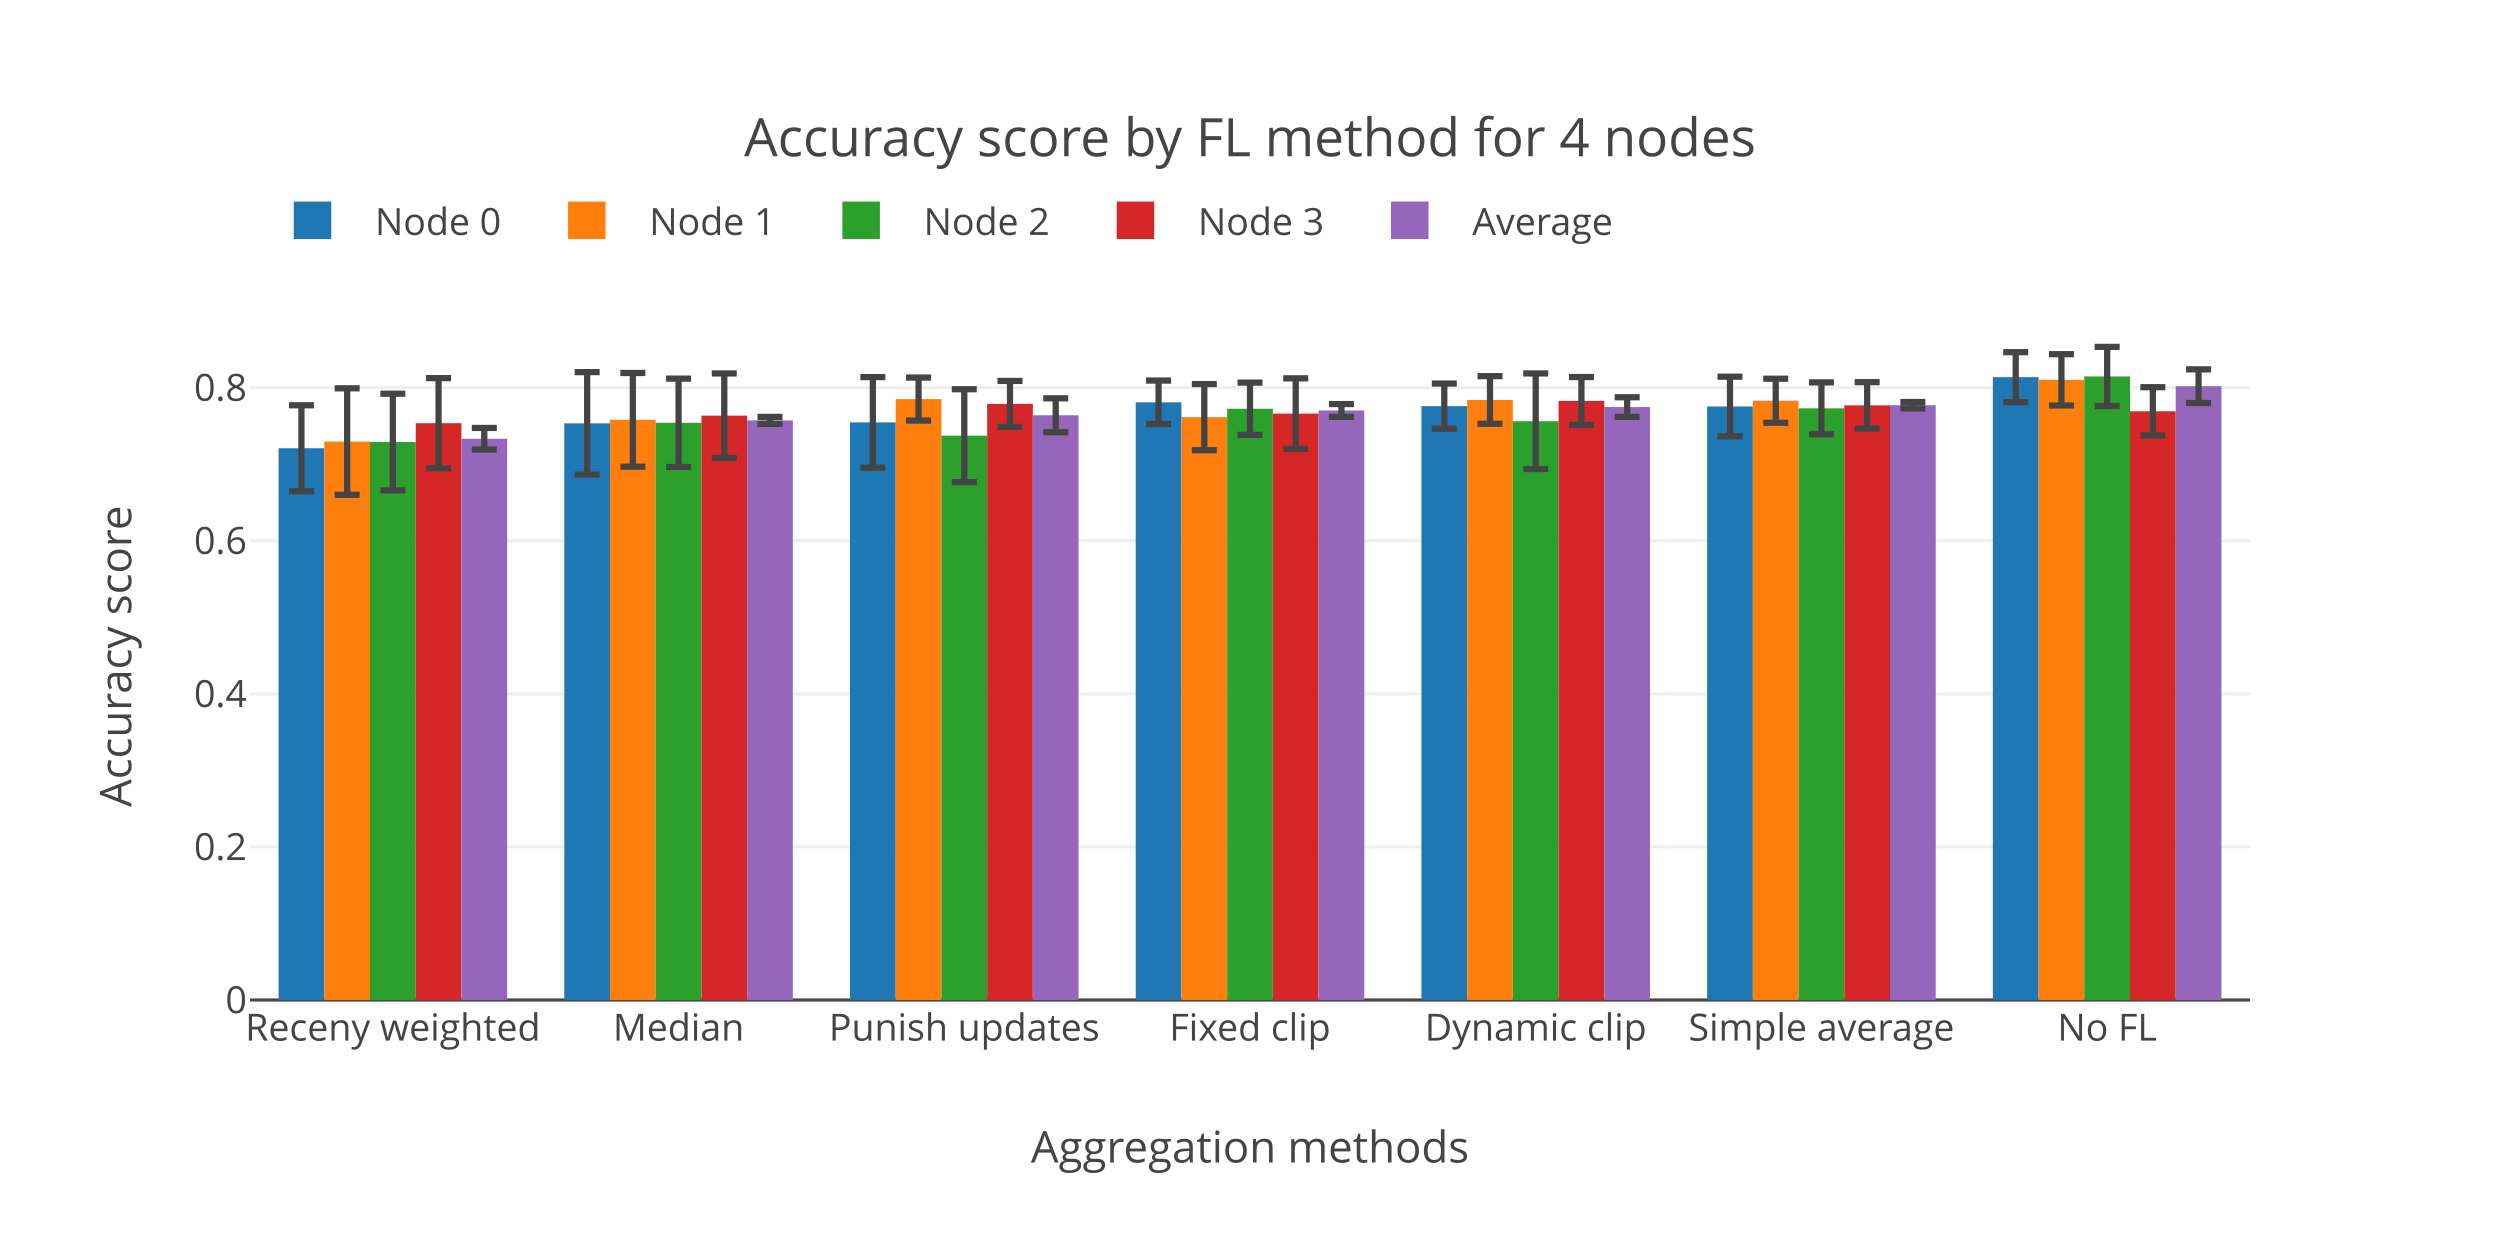
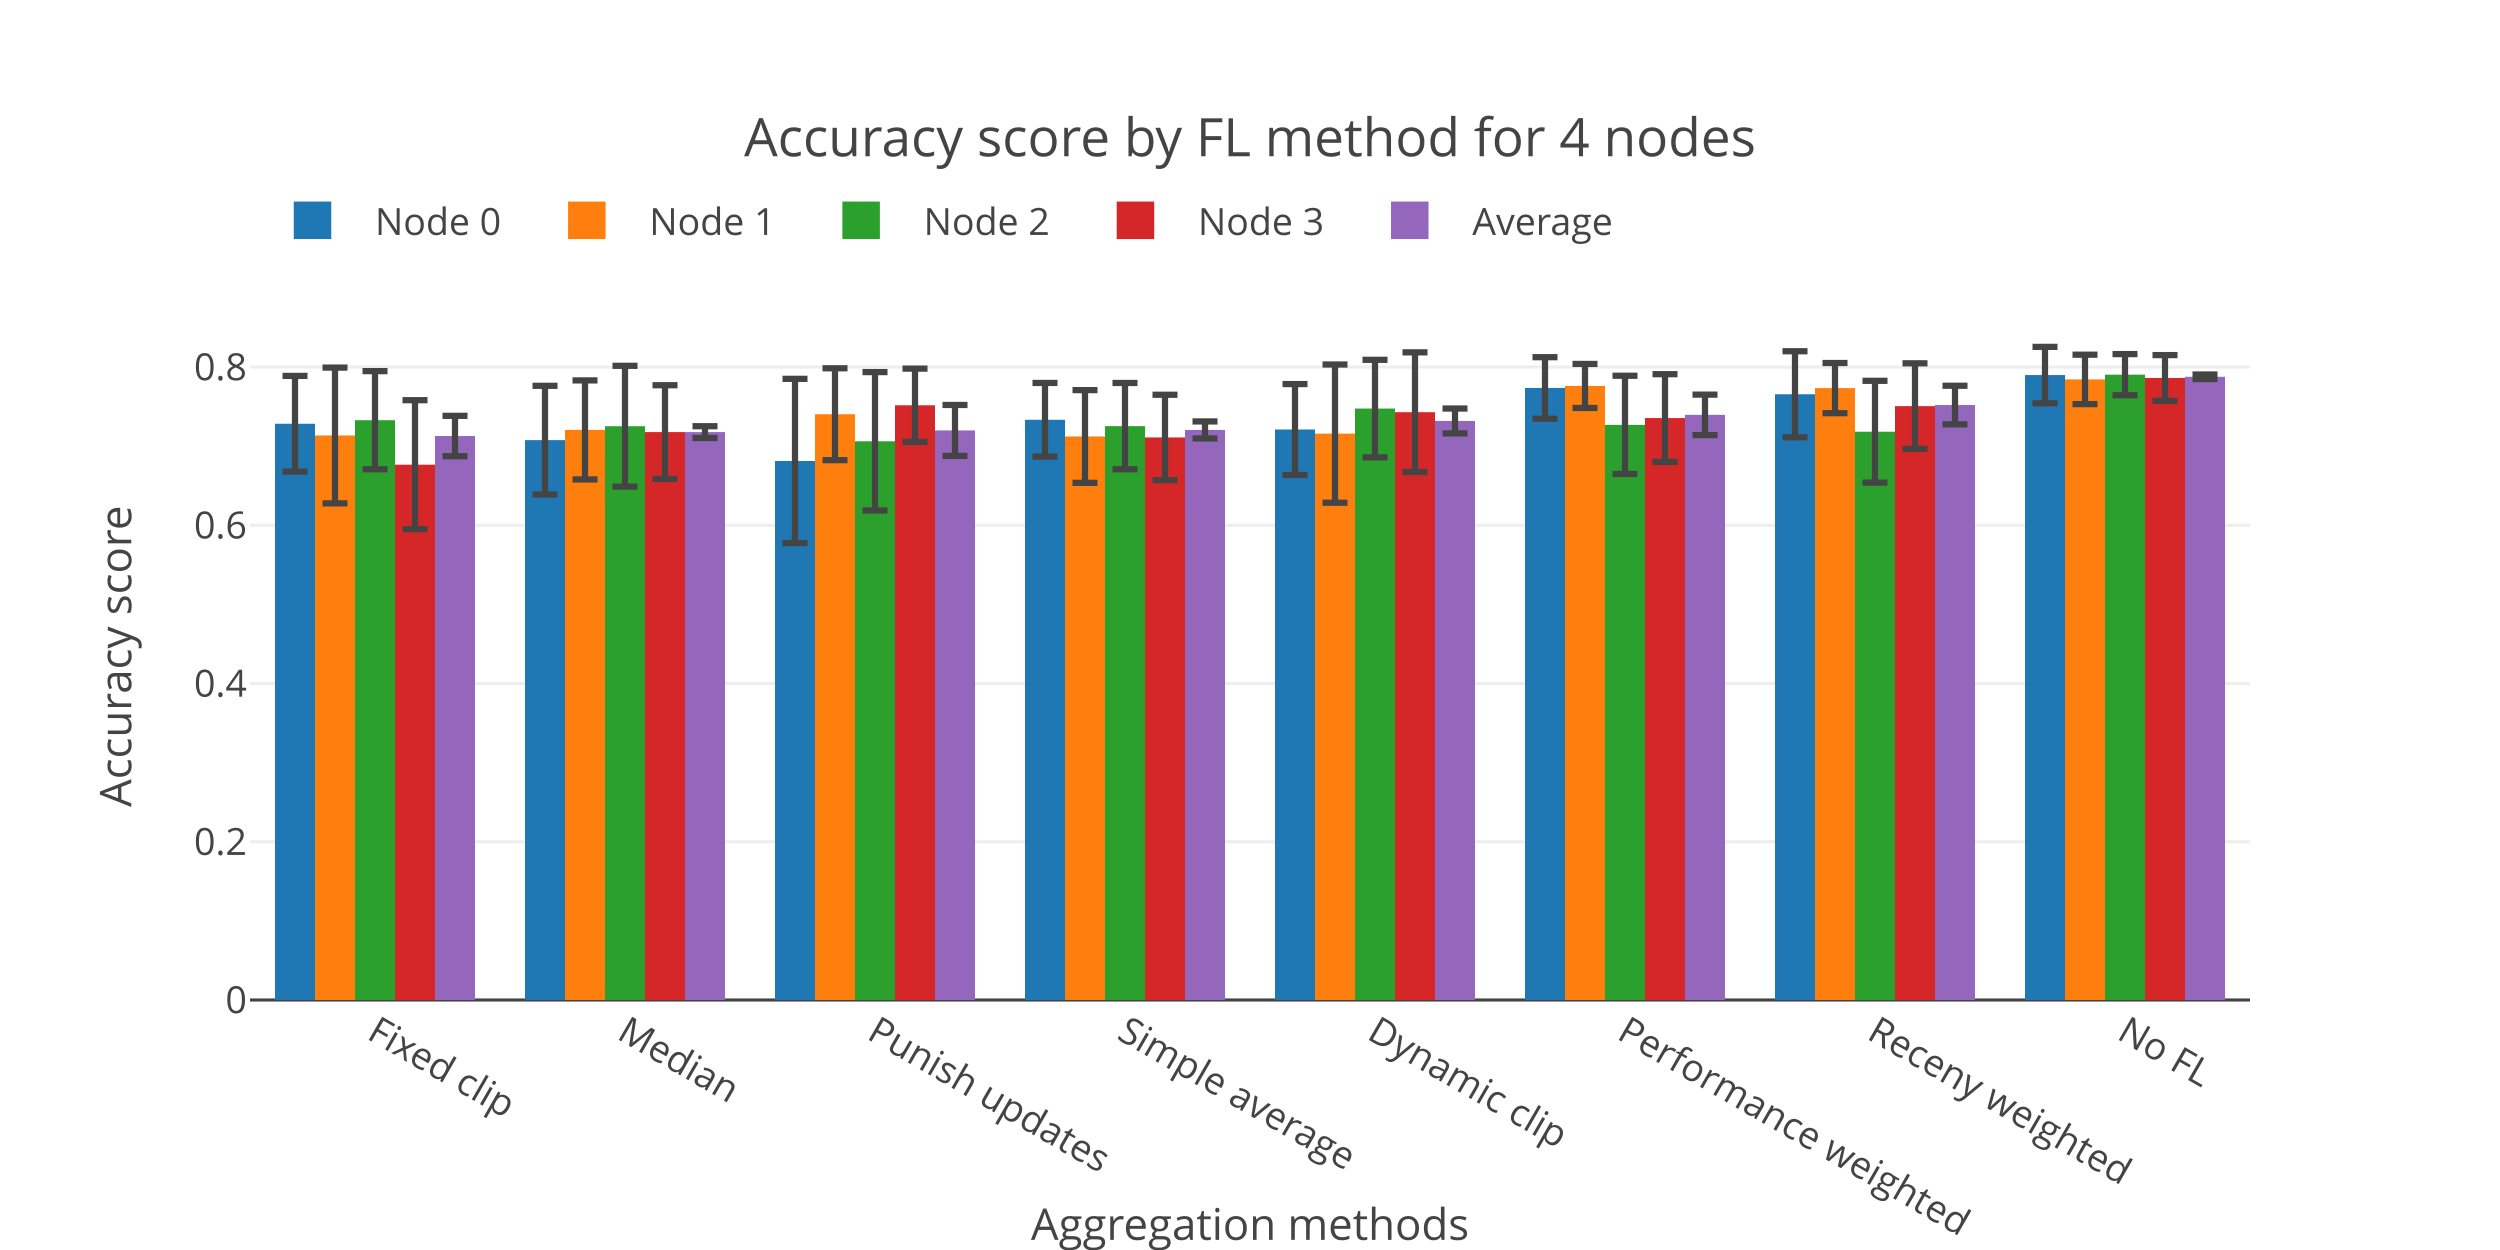
<svg xmlns="http://www.w3.org/2000/svg" class="main-svg" width="800" height="400" style="" viewBox="0 0 800 400">
  <rect x="0" y="0" width="800" height="400" style="fill: rgb(255, 255, 255); fill-opacity: 1;" />
-   <defs id="defs-41134f">
+   <defs id="defs-e27365">
    <g class="clips">
-       <clipPath id="clip41134fxyplot" class="plotclip">
+       <clipPath id="clipe27365xyplot" class="plotclip">
        <rect width="640" height="220" />
      </clipPath>
-       <clipPath class="axesclip" id="clip41134fx">
+       <clipPath class="axesclip" id="clipe27365x">
        <rect x="80" y="0" width="640" height="400" />
      </clipPath>
-       <clipPath class="axesclip" id="clip41134fy">
+       <clipPath class="axesclip" id="clipe27365y">
        <rect x="0" y="100" width="800" height="220" />
      </clipPath>
-       <clipPath class="axesclip" id="clip41134fxy">
+       <clipPath class="axesclip" id="clipe27365xy">
        <rect x="80" y="100" width="640" height="220" />
      </clipPath>
    </g>
    <g class="gradients" />
    <g class="patterns" />
  </defs>
  <g class="bglayer" />
  <g class="layer-below">
    <g class="imagelayer" />
    <g class="shapelayer" />
  </g>
  <g class="cartesianlayer">
    <g class="subplot xy">
      <g class="layer-subplot">
        <g class="shapelayer" />
        <g class="imagelayer" />
      </g>
      <g class="minor-gridlayer">
        <g class="x" />
        <g class="y" />
      </g>
      <g class="gridlayer">
        <g class="x" />
        <g class="y">
-           <path class="ygrid crisp" transform="translate(0,271.01)" d="M80,0h640" style="stroke: rgb(238, 238, 238); stroke-opacity: 1; stroke-width: 1px;" />
-           <path class="ygrid crisp" transform="translate(0,222.03)" d="M80,0h640" style="stroke: rgb(238, 238, 238); stroke-opacity: 1; stroke-width: 1px;" />
-           <path class="ygrid crisp" transform="translate(0,173.04)" d="M80,0h640" style="stroke: rgb(238, 238, 238); stroke-opacity: 1; stroke-width: 1px;" />
-           <path class="ygrid crisp" transform="translate(0,124.05)" d="M80,0h640" style="stroke: rgb(238, 238, 238); stroke-opacity: 1; stroke-width: 1px;" />
+           <path class="ygrid crisp" transform="translate(0,269.37)" d="M80,0h640" style="stroke: rgb(238, 238, 238); stroke-opacity: 1; stroke-width: 1px;" />
+           <path class="ygrid crisp" transform="translate(0,218.73)" d="M80,0h640" style="stroke: rgb(238, 238, 238); stroke-opacity: 1; stroke-width: 1px;" />
+           <path class="ygrid crisp" transform="translate(0,168.1)" d="M80,0h640" style="stroke: rgb(238, 238, 238); stroke-opacity: 1; stroke-width: 1px;" />
+           <path class="ygrid crisp" transform="translate(0,117.46)" d="M80,0h640" style="stroke: rgb(238, 238, 238); stroke-opacity: 1; stroke-width: 1px;" />
        </g>
      </g>
      <g class="zerolinelayer">
        <path class="yzl zl crisp" transform="translate(0,320)" d="M80,0h640" style="stroke: rgb(68, 68, 68); stroke-opacity: 1; stroke-width: 1px;" />
      </g>
      <path class="xlines-below" />
      <path class="ylines-below" />
      <g class="overlines-below" />
      <g class="xaxislayer-below" />
      <g class="yaxislayer-below" />
      <g class="overaxes-below" />
-       <g class="plot" transform="translate(80,100)" clip-path="url(#clip41134fxyplot)">
+       <g class="plot" transform="translate(80,100)" clip-path="url(#clipe27365xyplot)">
        <g class="barlayer mlayer">
          <g class="trace bars" style="opacity: 1;">
            <g class="points">
              <g class="point">
-                 <path d="M9.14,220V43.44H23.77V220Z" style="vector-effect: none; opacity: 1; stroke-width: 0px; fill: rgb(31, 119, 180); fill-opacity: 1;" />
-               </g>
-               <g class="point">
-                 <path d="M100.57,220V35.47H115.2V220Z" style="vector-effect: none; opacity: 1; stroke-width: 0px; fill: rgb(31, 119, 180); fill-opacity: 1;" />
-               </g>
-               <g class="point">
-                 <path d="M192,220V35.17H206.63V220Z" style="vector-effect: none; opacity: 1; stroke-width: 0px; fill: rgb(31, 119, 180); fill-opacity: 1;" />
-               </g>
-               <g class="point">
-                 <path d="M283.43,220V28.75H298.06V220Z" style="vector-effect: none; opacity: 1; stroke-width: 0px; fill: rgb(31, 119, 180); fill-opacity: 1;" />
-               </g>
-               <g class="point">
-                 <path d="M374.86,220V29.97H389.49V220Z" style="vector-effect: none; opacity: 1; stroke-width: 0px; fill: rgb(31, 119, 180); fill-opacity: 1;" />
-               </g>
-               <g class="point">
-                 <path d="M466.29,220V30.07H480.91V220Z" style="vector-effect: none; opacity: 1; stroke-width: 0px; fill: rgb(31, 119, 180); fill-opacity: 1;" />
-               </g>
-               <g class="point">
-                 <path d="M557.71,220V20.69H572.34V220Z" style="vector-effect: none; opacity: 1; stroke-width: 0px; fill: rgb(31, 119, 180); fill-opacity: 1;" />
-               </g>
-             </g>
-             <g class="errorbar">
-               <path class="yerror" d="M12.46,29.69h8m-4,0V57.19m-4,0h8" style="vector-effect: none; stroke-width: 2px; stroke: rgb(68, 68, 68); stroke-opacity: 1;" />
-             </g>
-             <g class="errorbar">
-               <path class="yerror" d="M103.89,19.08h8m-4,0V51.86m-4,0h8" style="vector-effect: none; stroke-width: 2px; stroke: rgb(68, 68, 68); stroke-opacity: 1;" />
-             </g>
-             <g class="errorbar">
-               <path class="yerror" d="M195.31,20.67h8m-4,0V49.66m-4,0h8" style="vector-effect: none; stroke-width: 2px; stroke: rgb(68, 68, 68); stroke-opacity: 1;" />
-             </g>
-             <g class="errorbar">
-               <path class="yerror" d="M286.74,21.78h8m-4,0V35.71m-4,0h8" style="vector-effect: none; stroke-width: 2px; stroke: rgb(68, 68, 68); stroke-opacity: 1;" />
-             </g>
-             <g class="errorbar">
-               <path class="yerror" d="M378.17,22.74h8m-4,0V37.2m-4,0h8" style="vector-effect: none; stroke-width: 2px; stroke: rgb(68, 68, 68); stroke-opacity: 1;" />
-             </g>
-             <g class="errorbar">
-               <path class="yerror" d="M469.6,20.54h8m-4,0V39.61m-4,0h8" style="vector-effect: none; stroke-width: 2px; stroke: rgb(68, 68, 68); stroke-opacity: 1;" />
-             </g>
-             <g class="errorbar">
-               <path class="yerror" d="M561.03,12.7h8m-4,0V28.68m-4,0h8" style="vector-effect: none; stroke-width: 2px; stroke: rgb(68, 68, 68); stroke-opacity: 1;" />
+                 <path d="M8,220V35.6H20.8V220Z" style="vector-effect: none; opacity: 1; stroke-width: 0px; fill: rgb(31, 119, 180); fill-opacity: 1;" />
+               </g>
+               <g class="point">
+                 <path d="M88,220V40.84H100.8V220Z" style="vector-effect: none; opacity: 1; stroke-width: 0px; fill: rgb(31, 119, 180); fill-opacity: 1;" />
+               </g>
+               <g class="point">
+                 <path d="M168,220V47.51H180.8V220Z" style="vector-effect: none; opacity: 1; stroke-width: 0px; fill: rgb(31, 119, 180); fill-opacity: 1;" />
+               </g>
+               <g class="point">
+                 <path d="M248,220V34.33H260.8V220Z" style="vector-effect: none; opacity: 1; stroke-width: 0px; fill: rgb(31, 119, 180); fill-opacity: 1;" />
+               </g>
+               <g class="point">
+                 <path d="M328,220V37.44H340.8V220Z" style="vector-effect: none; opacity: 1; stroke-width: 0px; fill: rgb(31, 119, 180); fill-opacity: 1;" />
+               </g>
+               <g class="point">
+                 <path d="M408,220V24.14H420.8V220Z" style="vector-effect: none; opacity: 1; stroke-width: 0px; fill: rgb(31, 119, 180); fill-opacity: 1;" />
+               </g>
+               <g class="point">
+                 <path d="M488,220V26.16H500.8V220Z" style="vector-effect: none; opacity: 1; stroke-width: 0px; fill: rgb(31, 119, 180); fill-opacity: 1;" />
+               </g>
+               <g class="point">
+                 <path d="M568,220V20.02H580.8V220Z" style="vector-effect: none; opacity: 1; stroke-width: 0px; fill: rgb(31, 119, 180); fill-opacity: 1;" />
+               </g>
+             </g>
+             <g class="errorbar">
+               <path class="yerror" d="M10.4,20.29h8m-4,0V50.91m-4,0h8" style="vector-effect: none; stroke-width: 2px; stroke: rgb(68, 68, 68); stroke-opacity: 1;" />
+             </g>
+             <g class="errorbar">
+               <path class="yerror" d="M90.4,23.46h8m-4,0V58.23m-4,0h8" style="vector-effect: none; stroke-width: 2px; stroke: rgb(68, 68, 68); stroke-opacity: 1;" />
+             </g>
+             <g class="errorbar">
+               <path class="yerror" d="M170.4,21.23h8m-4,0V73.79m-4,0h8" style="vector-effect: none; stroke-width: 2px; stroke: rgb(68, 68, 68); stroke-opacity: 1;" />
+             </g>
+             <g class="errorbar">
+               <path class="yerror" d="M250.4,22.54h8m-4,0V46.11m-4,0h8" style="vector-effect: none; stroke-width: 2px; stroke: rgb(68, 68, 68); stroke-opacity: 1;" />
+             </g>
+             <g class="errorbar">
+               <path class="yerror" d="M330.4,22.9h8m-4,0V51.98m-4,0h8" style="vector-effect: none; stroke-width: 2px; stroke: rgb(68, 68, 68); stroke-opacity: 1;" />
+             </g>
+             <g class="errorbar">
+               <path class="yerror" d="M410.4,14.3h8m-4,0V33.99m-4,0h8" style="vector-effect: none; stroke-width: 2px; stroke: rgb(68, 68, 68); stroke-opacity: 1;" />
+             </g>
+             <g class="errorbar">
+               <path class="yerror" d="M490.4,12.4h8m-4,0V39.92m-4,0h8" style="vector-effect: none; stroke-width: 2px; stroke: rgb(68, 68, 68); stroke-opacity: 1;" />
+             </g>
+             <g class="errorbar">
+               <path class="yerror" d="M570.4,11h8m-4,0V29.05m-4,0h8" style="vector-effect: none; stroke-width: 2px; stroke: rgb(68, 68, 68); stroke-opacity: 1;" />
            </g>
          </g>
          <g class="trace bars" style="opacity: 1;">
            <g class="points">
              <g class="point">
-                 <path d="M23.77,220V41.29H38.4V220Z" style="vector-effect: none; opacity: 1; stroke-width: 0px; fill: rgb(255, 127, 14); fill-opacity: 1;" />
-               </g>
-               <g class="point">
-                 <path d="M115.2,220V34.34H129.83V220Z" style="vector-effect: none; opacity: 1; stroke-width: 0px; fill: rgb(255, 127, 14); fill-opacity: 1;" />
-               </g>
-               <g class="point">
-                 <path d="M206.63,220V27.7H221.26V220Z" style="vector-effect: none; opacity: 1; stroke-width: 0px; fill: rgb(255, 127, 14); fill-opacity: 1;" />
-               </g>
-               <g class="point">
-                 <path d="M298.06,220V33.48H312.69V220Z" style="vector-effect: none; opacity: 1; stroke-width: 0px; fill: rgb(255, 127, 14); fill-opacity: 1;" />
-               </g>
-               <g class="point">
-                 <path d="M389.49,220V27.99H404.11V220Z" style="vector-effect: none; opacity: 1; stroke-width: 0px; fill: rgb(255, 127, 14); fill-opacity: 1;" />
-               </g>
-               <g class="point">
-                 <path d="M480.91,220V28.24H495.54V220Z" style="vector-effect: none; opacity: 1; stroke-width: 0px; fill: rgb(255, 127, 14); fill-opacity: 1;" />
-               </g>
-               <g class="point">
-                 <path d="M572.34,220V21.55H586.97V220Z" style="vector-effect: none; opacity: 1; stroke-width: 0px; fill: rgb(255, 127, 14); fill-opacity: 1;" />
-               </g>
-             </g>
-             <g class="errorbar">
-               <path class="yerror" d="M27.09,24.26h8m-4,0V58.33m-4,0h8" style="vector-effect: none; stroke-width: 2px; stroke: rgb(68, 68, 68); stroke-opacity: 1;" />
-             </g>
-             <g class="errorbar">
-               <path class="yerror" d="M118.51,19.35h8m-4,0V49.34m-4,0h8" style="vector-effect: none; stroke-width: 2px; stroke: rgb(68, 68, 68); stroke-opacity: 1;" />
-             </g>
-             <g class="errorbar">
-               <path class="yerror" d="M209.94,20.82h8m-4,0V34.58m-4,0h8" style="vector-effect: none; stroke-width: 2px; stroke: rgb(68, 68, 68); stroke-opacity: 1;" />
-             </g>
-             <g class="errorbar">
-               <path class="yerror" d="M301.37,22.9h8m-4,0V44.06m-4,0h8" style="vector-effect: none; stroke-width: 2px; stroke: rgb(68, 68, 68); stroke-opacity: 1;" />
-             </g>
-             <g class="errorbar">
-               <path class="yerror" d="M392.8,20.37h8m-4,0V35.6m-4,0h8" style="vector-effect: none; stroke-width: 2px; stroke: rgb(68, 68, 68); stroke-opacity: 1;" />
-             </g>
-             <g class="errorbar">
-               <path class="yerror" d="M484.23,21.19h8m-4,0V35.28m-4,0h8" style="vector-effect: none; stroke-width: 2px; stroke: rgb(68, 68, 68); stroke-opacity: 1;" />
-             </g>
-             <g class="errorbar">
-               <path class="yerror" d="M575.66,13.34h8m-4,0V29.76m-4,0h8" style="vector-effect: none; stroke-width: 2px; stroke: rgb(68, 68, 68); stroke-opacity: 1;" />
+                 <path d="M20.8,220V39.35H33.6V220Z" style="vector-effect: none; opacity: 1; stroke-width: 0px; fill: rgb(255, 127, 14); fill-opacity: 1;" />
+               </g>
+               <g class="point">
+                 <path d="M100.8,220V37.58H113.6V220Z" style="vector-effect: none; opacity: 1; stroke-width: 0px; fill: rgb(255, 127, 14); fill-opacity: 1;" />
+               </g>
+               <g class="point">
+                 <path d="M180.8,220V32.55H193.6V220Z" style="vector-effect: none; opacity: 1; stroke-width: 0px; fill: rgb(255, 127, 14); fill-opacity: 1;" />
+               </g>
+               <g class="point">
+                 <path d="M260.8,220V39.67H273.6V220Z" style="vector-effect: none; opacity: 1; stroke-width: 0px; fill: rgb(255, 127, 14); fill-opacity: 1;" />
+               </g>
+               <g class="point">
+                 <path d="M340.8,220V38.76H353.6V220Z" style="vector-effect: none; opacity: 1; stroke-width: 0px; fill: rgb(255, 127, 14); fill-opacity: 1;" />
+               </g>
+               <g class="point">
+                 <path d="M420.8,220V23.5H433.6V220Z" style="vector-effect: none; opacity: 1; stroke-width: 0px; fill: rgb(255, 127, 14); fill-opacity: 1;" />
+               </g>
+               <g class="point">
+                 <path d="M500.8,220V24.19H513.6V220Z" style="vector-effect: none; opacity: 1; stroke-width: 0px; fill: rgb(255, 127, 14); fill-opacity: 1;" />
+               </g>
+               <g class="point">
+                 <path d="M580.8,220V21.41H593.6V220Z" style="vector-effect: none; opacity: 1; stroke-width: 0px; fill: rgb(255, 127, 14); fill-opacity: 1;" />
+               </g>
+             </g>
+             <g class="errorbar">
+               <path class="yerror" d="M23.2,17.63h8m-4,0V61.08m-4,0h8" style="vector-effect: none; stroke-width: 2px; stroke: rgb(68, 68, 68); stroke-opacity: 1;" />
+             </g>
+             <g class="errorbar">
+               <path class="yerror" d="M103.2,21.73h8m-4,0V53.42m-4,0h8" style="vector-effect: none; stroke-width: 2px; stroke: rgb(68, 68, 68); stroke-opacity: 1;" />
+             </g>
+             <g class="errorbar">
+               <path class="yerror" d="M183.2,17.85h8m-4,0V47.25m-4,0h8" style="vector-effect: none; stroke-width: 2px; stroke: rgb(68, 68, 68); stroke-opacity: 1;" />
+             </g>
+             <g class="errorbar">
+               <path class="yerror" d="M263.2,24.84h8m-4,0V54.51m-4,0h8" style="vector-effect: none; stroke-width: 2px; stroke: rgb(68, 68, 68); stroke-opacity: 1;" />
+             </g>
+             <g class="errorbar">
+               <path class="yerror" d="M343.2,16.64h8m-4,0V60.88m-4,0h8" style="vector-effect: none; stroke-width: 2px; stroke: rgb(68, 68, 68); stroke-opacity: 1;" />
+             </g>
+             <g class="errorbar">
+               <path class="yerror" d="M423.2,16.46h8m-4,0V30.55m-4,0h8" style="vector-effect: none; stroke-width: 2px; stroke: rgb(68, 68, 68); stroke-opacity: 1;" />
+             </g>
+             <g class="errorbar">
+               <path class="yerror" d="M503.2,16.16h8m-4,0V32.22m-4,0h8" style="vector-effect: none; stroke-width: 2px; stroke: rgb(68, 68, 68); stroke-opacity: 1;" />
+             </g>
+             <g class="errorbar">
+               <path class="yerror" d="M583.2,13.5h8m-4,0V29.32m-4,0h8" style="vector-effect: none; stroke-width: 2px; stroke: rgb(68, 68, 68); stroke-opacity: 1;" />
            </g>
          </g>
          <g class="trace bars" style="opacity: 1;">
            <g class="points">
              <g class="point">
-                 <path d="M38.4,220V41.45H53.03V220Z" style="vector-effect: none; opacity: 1; stroke-width: 0px; fill: rgb(44, 160, 44); fill-opacity: 1;" />
-               </g>
-               <g class="point">
-                 <path d="M129.83,220V35.29H144.46V220Z" style="vector-effect: none; opacity: 1; stroke-width: 0px; fill: rgb(44, 160, 44); fill-opacity: 1;" />
-               </g>
-               <g class="point">
-                 <path d="M221.26,220V39.41H235.89V220Z" style="vector-effect: none; opacity: 1; stroke-width: 0px; fill: rgb(44, 160, 44); fill-opacity: 1;" />
-               </g>
-               <g class="point">
-                 <path d="M312.69,220V30.8H327.31V220Z" style="vector-effect: none; opacity: 1; stroke-width: 0px; fill: rgb(44, 160, 44); fill-opacity: 1;" />
-               </g>
-               <g class="point">
-                 <path d="M404.11,220V34.8H418.74V220Z" style="vector-effect: none; opacity: 1; stroke-width: 0px; fill: rgb(44, 160, 44); fill-opacity: 1;" />
-               </g>
-               <g class="point">
-                 <path d="M495.54,220V30.67H510.17V220Z" style="vector-effect: none; opacity: 1; stroke-width: 0px; fill: rgb(44, 160, 44); fill-opacity: 1;" />
-               </g>
-               <g class="point">
-                 <path d="M586.97,220V20.46H601.6V220Z" style="vector-effect: none; opacity: 1; stroke-width: 0px; fill: rgb(44, 160, 44); fill-opacity: 1;" />
-               </g>
-             </g>
-             <g class="errorbar">
-               <path class="yerror" d="M41.71,25.99h8m-4,0V56.91m-4,0h8" style="vector-effect: none; stroke-width: 2px; stroke: rgb(68, 68, 68); stroke-opacity: 1;" />
-             </g>
-             <g class="errorbar">
-               <path class="yerror" d="M133.14,21.16h8m-4,0V49.43m-4,0h8" style="vector-effect: none; stroke-width: 2px; stroke: rgb(68, 68, 68); stroke-opacity: 1;" />
-             </g>
-             <g class="errorbar">
-               <path class="yerror" d="M224.57,24.55h8m-4,0V54.27m-4,0h8" style="vector-effect: none; stroke-width: 2px; stroke: rgb(68, 68, 68); stroke-opacity: 1;" />
-             </g>
-             <g class="errorbar">
-               <path class="yerror" d="M316,22.43h8m-4,0V39.17m-4,0h8" style="vector-effect: none; stroke-width: 2px; stroke: rgb(68, 68, 68); stroke-opacity: 1;" />
-             </g>
-             <g class="errorbar">
-               <path class="yerror" d="M407.43,19.5h8m-4,0V50.09m-4,0h8" style="vector-effect: none; stroke-width: 2px; stroke: rgb(68, 68, 68); stroke-opacity: 1;" />
-             </g>
-             <g class="errorbar">
-               <path class="yerror" d="M498.86,22.37h8m-4,0V38.97m-4,0h8" style="vector-effect: none; stroke-width: 2px; stroke: rgb(68, 68, 68); stroke-opacity: 1;" />
-             </g>
-             <g class="errorbar">
-               <path class="yerror" d="M590.29,11h8m-4,0V29.92m-4,0h8" style="vector-effect: none; stroke-width: 2px; stroke: rgb(68, 68, 68); stroke-opacity: 1;" />
+                 <path d="M33.6,220V34.46H46.4V220Z" style="vector-effect: none; opacity: 1; stroke-width: 0px; fill: rgb(44, 160, 44); fill-opacity: 1;" />
+               </g>
+               <g class="point">
+                 <path d="M113.6,220V36.39H126.4V220Z" style="vector-effect: none; opacity: 1; stroke-width: 0px; fill: rgb(44, 160, 44); fill-opacity: 1;" />
+               </g>
+               <g class="point">
+                 <path d="M193.6,220V41.21H206.4V220Z" style="vector-effect: none; opacity: 1; stroke-width: 0px; fill: rgb(44, 160, 44); fill-opacity: 1;" />
+               </g>
+               <g class="point">
+                 <path d="M273.6,220V36.36H286.4V220Z" style="vector-effect: none; opacity: 1; stroke-width: 0px; fill: rgb(44, 160, 44); fill-opacity: 1;" />
+               </g>
+               <g class="point">
+                 <path d="M353.6,220V30.74H366.4V220Z" style="vector-effect: none; opacity: 1; stroke-width: 0px; fill: rgb(44, 160, 44); fill-opacity: 1;" />
+               </g>
+               <g class="point">
+                 <path d="M433.6,220V35.96H446.4V220Z" style="vector-effect: none; opacity: 1; stroke-width: 0px; fill: rgb(44, 160, 44); fill-opacity: 1;" />
+               </g>
+               <g class="point">
+                 <path d="M513.6,220V38.15H526.4V220Z" style="vector-effect: none; opacity: 1; stroke-width: 0px; fill: rgb(44, 160, 44); fill-opacity: 1;" />
+               </g>
+               <g class="point">
+                 <path d="M593.6,220V19.89H606.4V220Z" style="vector-effect: none; opacity: 1; stroke-width: 0px; fill: rgb(44, 160, 44); fill-opacity: 1;" />
+               </g>
+             </g>
+             <g class="errorbar">
+               <path class="yerror" d="M36,18.76h8m-4,0V50.16m-4,0h8" style="vector-effect: none; stroke-width: 2px; stroke: rgb(68, 68, 68); stroke-opacity: 1;" />
+             </g>
+             <g class="errorbar">
+               <path class="yerror" d="M116,17.06h8m-4,0V55.72m-4,0h8" style="vector-effect: none; stroke-width: 2px; stroke: rgb(68, 68, 68); stroke-opacity: 1;" />
+             </g>
+             <g class="errorbar">
+               <path class="yerror" d="M196,19.07h8m-4,0V63.36m-4,0h8" style="vector-effect: none; stroke-width: 2px; stroke: rgb(68, 68, 68); stroke-opacity: 1;" />
+             </g>
+             <g class="errorbar">
+               <path class="yerror" d="M276,22.55h8m-4,0V50.17m-4,0h8" style="vector-effect: none; stroke-width: 2px; stroke: rgb(68, 68, 68); stroke-opacity: 1;" />
+             </g>
+             <g class="errorbar">
+               <path class="yerror" d="M356,15.14h8m-4,0V46.35m-4,0h8" style="vector-effect: none; stroke-width: 2px; stroke: rgb(68, 68, 68); stroke-opacity: 1;" />
+             </g>
+             <g class="errorbar">
+               <path class="yerror" d="M436,20.24h8m-4,0V51.67m-4,0h8" style="vector-effect: none; stroke-width: 2px; stroke: rgb(68, 68, 68); stroke-opacity: 1;" />
+             </g>
+             <g class="errorbar">
+               <path class="yerror" d="M516,21.86h8m-4,0V54.44m-4,0h8" style="vector-effect: none; stroke-width: 2px; stroke: rgb(68, 68, 68); stroke-opacity: 1;" />
+             </g>
+             <g class="errorbar">
+               <path class="yerror" d="M596,13.31h8m-4,0V26.48m-4,0h8" style="vector-effect: none; stroke-width: 2px; stroke: rgb(68, 68, 68); stroke-opacity: 1;" />
            </g>
          </g>
          <g class="trace bars" style="opacity: 1;">
            <g class="points">
              <g class="point">
-                 <path d="M53.03,220V35.42H67.66V220Z" style="vector-effect: none; opacity: 1; stroke-width: 0px; fill: rgb(214, 39, 40); fill-opacity: 1;" />
-               </g>
-               <g class="point">
-                 <path d="M144.46,220V33.01H159.09V220Z" style="vector-effect: none; opacity: 1; stroke-width: 0px; fill: rgb(214, 39, 40); fill-opacity: 1;" />
-               </g>
-               <g class="point">
-                 <path d="M235.89,220V29.26H250.51V220Z" style="vector-effect: none; opacity: 1; stroke-width: 0px; fill: rgb(214, 39, 40); fill-opacity: 1;" />
-               </g>
-               <g class="point">
-                 <path d="M327.31,220V32.35H341.94V220Z" style="vector-effect: none; opacity: 1; stroke-width: 0px; fill: rgb(214, 39, 40); fill-opacity: 1;" />
-               </g>
-               <g class="point">
-                 <path d="M418.74,220V28.3H433.37V220Z" style="vector-effect: none; opacity: 1; stroke-width: 0px; fill: rgb(214, 39, 40); fill-opacity: 1;" />
-               </g>
-               <g class="point">
-                 <path d="M510.17,220V29.72H524.8V220Z" style="vector-effect: none; opacity: 1; stroke-width: 0px; fill: rgb(214, 39, 40); fill-opacity: 1;" />
-               </g>
-               <g class="point">
-                 <path d="M601.6,220V31.61H616.23V220Z" style="vector-effect: none; opacity: 1; stroke-width: 0px; fill: rgb(214, 39, 40); fill-opacity: 1;" />
-               </g>
-             </g>
-             <g class="errorbar">
-               <path class="yerror" d="M56.34,21h8m-4,0V49.83m-4,0h8" style="vector-effect: none; stroke-width: 2px; stroke: rgb(68, 68, 68); stroke-opacity: 1;" />
-             </g>
-             <g class="errorbar">
-               <path class="yerror" d="M147.77,19.5h8m-4,0V46.53m-4,0h8" style="vector-effect: none; stroke-width: 2px; stroke: rgb(68, 68, 68); stroke-opacity: 1;" />
-             </g>
-             <g class="errorbar">
-               <path class="yerror" d="M239.2,21.9h8m-4,0V36.61m-4,0h8" style="vector-effect: none; stroke-width: 2px; stroke: rgb(68, 68, 68); stroke-opacity: 1;" />
-             </g>
-             <g class="errorbar">
-               <path class="yerror" d="M330.63,21.07h8m-4,0V43.64m-4,0h8" style="vector-effect: none; stroke-width: 2px; stroke: rgb(68, 68, 68); stroke-opacity: 1;" />
-             </g>
-             <g class="errorbar">
-               <path class="yerror" d="M422.06,20.65h8m-4,0V35.95m-4,0h8" style="vector-effect: none; stroke-width: 2px; stroke: rgb(68, 68, 68); stroke-opacity: 1;" />
-             </g>
-             <g class="errorbar">
-               <path class="yerror" d="M513.49,22.29h8m-4,0V37.14m-4,0h8" style="vector-effect: none; stroke-width: 2px; stroke: rgb(68, 68, 68); stroke-opacity: 1;" />
-             </g>
-             <g class="errorbar">
-               <path class="yerror" d="M604.91,23.9h8m-4,0V39.33m-4,0h8" style="vector-effect: none; stroke-width: 2px; stroke: rgb(68, 68, 68); stroke-opacity: 1;" />
+                 <path d="M46.4,220V48.7H59.2V220Z" style="vector-effect: none; opacity: 1; stroke-width: 0px; fill: rgb(214, 39, 40); fill-opacity: 1;" />
+               </g>
+               <g class="point">
+                 <path d="M126.4,220V38.27H139.2V220Z" style="vector-effect: none; opacity: 1; stroke-width: 0px; fill: rgb(214, 39, 40); fill-opacity: 1;" />
+               </g>
+               <g class="point">
+                 <path d="M206.4,220V29.69H219.2V220Z" style="vector-effect: none; opacity: 1; stroke-width: 0px; fill: rgb(214, 39, 40); fill-opacity: 1;" />
+               </g>
+               <g class="point">
+                 <path d="M286.4,220V39.98H299.2V220Z" style="vector-effect: none; opacity: 1; stroke-width: 0px; fill: rgb(214, 39, 40); fill-opacity: 1;" />
+               </g>
+               <g class="point">
+                 <path d="M366.4,220V31.9H379.2V220Z" style="vector-effect: none; opacity: 1; stroke-width: 0px; fill: rgb(214, 39, 40); fill-opacity: 1;" />
+               </g>
+               <g class="point">
+                 <path d="M446.4,220V33.78H459.2V220Z" style="vector-effect: none; opacity: 1; stroke-width: 0px; fill: rgb(214, 39, 40); fill-opacity: 1;" />
+               </g>
+               <g class="point">
+                 <path d="M526.4,220V29.96H539.2V220Z" style="vector-effect: none; opacity: 1; stroke-width: 0px; fill: rgb(214, 39, 40); fill-opacity: 1;" />
+               </g>
+               <g class="point">
+                 <path d="M606.4,220V20.95H619.2V220Z" style="vector-effect: none; opacity: 1; stroke-width: 0px; fill: rgb(214, 39, 40); fill-opacity: 1;" />
+               </g>
+             </g>
+             <g class="errorbar">
+               <path class="yerror" d="M48.8,28.06h8m-4,0V69.33m-4,0h8" style="vector-effect: none; stroke-width: 2px; stroke: rgb(68, 68, 68); stroke-opacity: 1;" />
+             </g>
+             <g class="errorbar">
+               <path class="yerror" d="M128.8,23.27h8m-4,0V53.27m-4,0h8" style="vector-effect: none; stroke-width: 2px; stroke: rgb(68, 68, 68); stroke-opacity: 1;" />
+             </g>
+             <g class="errorbar">
+               <path class="yerror" d="M208.8,17.96h8m-4,0V41.41m-4,0h8" style="vector-effect: none; stroke-width: 2px; stroke: rgb(68, 68, 68); stroke-opacity: 1;" />
+             </g>
+             <g class="errorbar">
+               <path class="yerror" d="M288.8,26.32h8m-4,0V53.64m-4,0h8" style="vector-effect: none; stroke-width: 2px; stroke: rgb(68, 68, 68); stroke-opacity: 1;" />
+             </g>
+             <g class="errorbar">
+               <path class="yerror" d="M368.8,12.75h8m-4,0V51.05m-4,0h8" style="vector-effect: none; stroke-width: 2px; stroke: rgb(68, 68, 68); stroke-opacity: 1;" />
+             </g>
+             <g class="errorbar">
+               <path class="yerror" d="M448.8,19.74h8m-4,0V47.82m-4,0h8" style="vector-effect: none; stroke-width: 2px; stroke: rgb(68, 68, 68); stroke-opacity: 1;" />
+             </g>
+             <g class="errorbar">
+               <path class="yerror" d="M528.8,16.26h8m-4,0V43.65m-4,0h8" style="vector-effect: none; stroke-width: 2px; stroke: rgb(68, 68, 68); stroke-opacity: 1;" />
+             </g>
+             <g class="errorbar">
+               <path class="yerror" d="M608.8,13.63h8m-4,0V28.27m-4,0h8" style="vector-effect: none; stroke-width: 2px; stroke: rgb(68, 68, 68); stroke-opacity: 1;" />
            </g>
          </g>
          <g class="trace bars" style="opacity: 1;">
            <g class="points">
              <g class="point">
-                 <path d="M67.66,220V40.4H82.29V220Z" style="vector-effect: none; opacity: 1; stroke-width: 0px; fill: rgb(148, 103, 189); fill-opacity: 1;" />
-               </g>
-               <g class="point">
-                 <path d="M159.09,220V34.53H173.71V220Z" style="vector-effect: none; opacity: 1; stroke-width: 0px; fill: rgb(148, 103, 189); fill-opacity: 1;" />
-               </g>
-               <g class="point">
-                 <path d="M250.51,220V32.88H265.14V220Z" style="vector-effect: none; opacity: 1; stroke-width: 0px; fill: rgb(148, 103, 189); fill-opacity: 1;" />
-               </g>
-               <g class="point">
-                 <path d="M341.94,220V31.35H356.57V220Z" style="vector-effect: none; opacity: 1; stroke-width: 0px; fill: rgb(148, 103, 189); fill-opacity: 1;" />
-               </g>
-               <g class="point">
-                 <path d="M433.37,220V30.26H448V220Z" style="vector-effect: none; opacity: 1; stroke-width: 0px; fill: rgb(148, 103, 189); fill-opacity: 1;" />
-               </g>
-               <g class="point">
-                 <path d="M524.8,220V29.67H539.43V220Z" style="vector-effect: none; opacity: 1; stroke-width: 0px; fill: rgb(148, 103, 189); fill-opacity: 1;" />
-               </g>
-               <g class="point">
-                 <path d="M616.23,220V23.58H630.86V220Z" style="vector-effect: none; opacity: 1; stroke-width: 0px; fill: rgb(148, 103, 189); fill-opacity: 1;" />
-               </g>
-             </g>
-             <g class="errorbar">
-               <path class="yerror" d="M70.97,36.94h8m-4,0V43.86m-4,0h8" style="vector-effect: none; stroke-width: 2px; stroke: rgb(68, 68, 68); stroke-opacity: 1;" />
-             </g>
-             <g class="errorbar">
-               <path class="yerror" d="M162.4,33.4h8m-4,0V35.66m-4,0h8" style="vector-effect: none; stroke-width: 2px; stroke: rgb(68, 68, 68); stroke-opacity: 1;" />
-             </g>
-             <g class="errorbar">
-               <path class="yerror" d="M253.83,27.47h8m-4,0V38.3m-4,0h8" style="vector-effect: none; stroke-width: 2px; stroke: rgb(68, 68, 68); stroke-opacity: 1;" />
-             </g>
-             <g class="errorbar">
-               <path class="yerror" d="M345.26,29.3h8m-4,0V33.39m-4,0h8" style="vector-effect: none; stroke-width: 2px; stroke: rgb(68, 68, 68); stroke-opacity: 1;" />
-             </g>
-             <g class="errorbar">
-               <path class="yerror" d="M436.69,27.12h8m-4,0V33.41m-4,0h8" style="vector-effect: none; stroke-width: 2px; stroke: rgb(68, 68, 68); stroke-opacity: 1;" />
-             </g>
-             <g class="errorbar">
-               <path class="yerror" d="M528.11,28.64h8m-4,0V30.71m-4,0h8" style="vector-effect: none; stroke-width: 2px; stroke: rgb(68, 68, 68); stroke-opacity: 1;" />
-             </g>
-             <g class="errorbar">
-               <path class="yerror" d="M619.54,18.2h8m-4,0V28.96m-4,0h8" style="vector-effect: none; stroke-width: 2px; stroke: rgb(68, 68, 68); stroke-opacity: 1;" />
+                 <path d="M59.2,220V39.53H72V220Z" style="vector-effect: none; opacity: 1; stroke-width: 0px; fill: rgb(148, 103, 189); fill-opacity: 1;" />
+               </g>
+               <g class="point">
+                 <path d="M139.2,220V38.27H152V220Z" style="vector-effect: none; opacity: 1; stroke-width: 0px; fill: rgb(148, 103, 189); fill-opacity: 1;" />
+               </g>
+               <g class="point">
+                 <path d="M219.2,220V37.74H232V220Z" style="vector-effect: none; opacity: 1; stroke-width: 0px; fill: rgb(148, 103, 189); fill-opacity: 1;" />
+               </g>
+               <g class="point">
+                 <path d="M299.2,220V37.58H312V220Z" style="vector-effect: none; opacity: 1; stroke-width: 0px; fill: rgb(148, 103, 189); fill-opacity: 1;" />
+               </g>
+               <g class="point">
+                 <path d="M379.2,220V34.71H392V220Z" style="vector-effect: none; opacity: 1; stroke-width: 0px; fill: rgb(148, 103, 189); fill-opacity: 1;" />
+               </g>
+               <g class="point">
+                 <path d="M459.2,220V32.75H472V220Z" style="vector-effect: none; opacity: 1; stroke-width: 0px; fill: rgb(148, 103, 189); fill-opacity: 1;" />
+               </g>
+               <g class="point">
+                 <path d="M539.2,220V29.61H552V220Z" style="vector-effect: none; opacity: 1; stroke-width: 0px; fill: rgb(148, 103, 189); fill-opacity: 1;" />
+               </g>
+               <g class="point">
+                 <path d="M619.2,220V20.57H632V220Z" style="vector-effect: none; opacity: 1; stroke-width: 0px; fill: rgb(148, 103, 189); fill-opacity: 1;" />
+               </g>
+             </g>
+             <g class="errorbar">
+               <path class="yerror" d="M61.6,33.07h8m-4,0V45.99m-4,0h8" style="vector-effect: none; stroke-width: 2px; stroke: rgb(68, 68, 68); stroke-opacity: 1;" />
+             </g>
+             <g class="errorbar">
+               <path class="yerror" d="M141.6,36.39h8m-4,0V40.15m-4,0h8" style="vector-effect: none; stroke-width: 2px; stroke: rgb(68, 68, 68); stroke-opacity: 1;" />
+             </g>
+             <g class="errorbar">
+               <path class="yerror" d="M221.6,29.59h8m-4,0V45.89m-4,0h8" style="vector-effect: none; stroke-width: 2px; stroke: rgb(68, 68, 68); stroke-opacity: 1;" />
+             </g>
+             <g class="errorbar">
+               <path class="yerror" d="M301.6,34.86h8m-4,0V40.31m-4,0h8" style="vector-effect: none; stroke-width: 2px; stroke: rgb(68, 68, 68); stroke-opacity: 1;" />
+             </g>
+             <g class="errorbar">
+               <path class="yerror" d="M381.6,30.73h8m-4,0V38.69m-4,0h8" style="vector-effect: none; stroke-width: 2px; stroke: rgb(68, 68, 68); stroke-opacity: 1;" />
+             </g>
+             <g class="errorbar">
+               <path class="yerror" d="M461.6,26.28h8m-4,0V39.23m-4,0h8" style="vector-effect: none; stroke-width: 2px; stroke: rgb(68, 68, 68); stroke-opacity: 1;" />
+             </g>
+             <g class="errorbar">
+               <path class="yerror" d="M541.6,23.44h8m-4,0V35.79m-4,0h8" style="vector-effect: none; stroke-width: 2px; stroke: rgb(68, 68, 68); stroke-opacity: 1;" />
+             </g>
+             <g class="errorbar">
+               <path class="yerror" d="M621.6,19.84h8m-4,0V21.3m-4,0h8" style="vector-effect: none; stroke-width: 2px; stroke: rgb(68, 68, 68); stroke-opacity: 1;" />
            </g>
          </g>
        </g>
      </g>
      <g class="overplot" />
      <path class="xlines-above crisp" d="M0,0" style="fill: none;" />
      <path class="ylines-above crisp" d="M0,0" style="fill: none;" />
      <g class="overlines-above" />
      <g class="xaxislayer-above">
        <g class="xtick">
-           <text text-anchor="middle" x="0" y="333" transform="translate(125.71,0)" style="font-family: 'Open Sans', verdana, arial, sans-serif; font-size: 12px; fill: rgb(68, 68, 68); fill-opacity: 1; white-space: pre; opacity: 1;">Receny weighted</text>
-         </g>
-         <g class="xtick">
-           <text text-anchor="middle" x="0" y="333" transform="translate(217.14,0)" style="font-family: 'Open Sans', verdana, arial, sans-serif; font-size: 12px; fill: rgb(68, 68, 68); fill-opacity: 1; white-space: pre; opacity: 1;">Median</text>
-         </g>
-         <g class="xtick">
-           <text text-anchor="middle" x="0" y="333" transform="translate(308.57,0)" style="font-family: 'Open Sans', verdana, arial, sans-serif; font-size: 12px; fill: rgb(68, 68, 68); fill-opacity: 1; white-space: pre; opacity: 1;">Punish updates</text>
-         </g>
-         <g class="xtick">
-           <text text-anchor="middle" x="0" y="333" transform="translate(400,0)" style="font-family: 'Open Sans', verdana, arial, sans-serif; font-size: 12px; fill: rgb(68, 68, 68); fill-opacity: 1; white-space: pre; opacity: 1;">Fixed clip</text>
-         </g>
-         <g class="xtick">
-           <text text-anchor="middle" x="0" y="333" transform="translate(491.43,0)" style="font-family: 'Open Sans', verdana, arial, sans-serif; font-size: 12px; fill: rgb(68, 68, 68); fill-opacity: 1; white-space: pre; opacity: 1;">Dynamic clip</text>
-         </g>
-         <g class="xtick">
-           <text text-anchor="middle" x="0" y="333" transform="translate(582.86,0)" style="font-family: 'Open Sans', verdana, arial, sans-serif; font-size: 12px; fill: rgb(68, 68, 68); fill-opacity: 1; white-space: pre; opacity: 1;">Simple average</text>
-         </g>
-         <g class="xtick">
-           <text text-anchor="middle" x="0" y="333" transform="translate(674.29,0)" style="font-family: 'Open Sans', verdana, arial, sans-serif; font-size: 12px; fill: rgb(68, 68, 68); fill-opacity: 1; white-space: pre; opacity: 1;">No FL</text>
+           <text text-anchor="start" x="0" y="333" transform="translate(120,0) rotate(30,0,327)" style="font-family: 'Open Sans', verdana, arial, sans-serif; font-size: 12px; fill: rgb(68, 68, 68); fill-opacity: 1; white-space: pre; opacity: 1;">Fixed clip</text>
+         </g>
+         <g class="xtick">
+           <text text-anchor="start" x="0" y="333" transform="translate(200,0) rotate(30,0,327)" style="font-family: 'Open Sans', verdana, arial, sans-serif; font-size: 12px; fill: rgb(68, 68, 68); fill-opacity: 1; white-space: pre; opacity: 1;">Median</text>
+         </g>
+         <g class="xtick">
+           <text text-anchor="start" x="0" y="333" transform="translate(280,0) rotate(30,0,327)" style="font-family: 'Open Sans', verdana, arial, sans-serif; font-size: 12px; fill: rgb(68, 68, 68); fill-opacity: 1; white-space: pre; opacity: 1;">Punish updates</text>
+         </g>
+         <g class="xtick">
+           <text text-anchor="start" x="0" y="333" transform="translate(360,0) rotate(30,0,327)" style="font-family: 'Open Sans', verdana, arial, sans-serif; font-size: 12px; fill: rgb(68, 68, 68); fill-opacity: 1; white-space: pre; opacity: 1;">Simple average</text>
+         </g>
+         <g class="xtick">
+           <text text-anchor="start" x="0" y="333" transform="translate(440,0) rotate(30,0,327)" style="font-family: 'Open Sans', verdana, arial, sans-serif; font-size: 12px; fill: rgb(68, 68, 68); fill-opacity: 1; white-space: pre; opacity: 1;">Dynamic clip</text>
+         </g>
+         <g class="xtick">
+           <text text-anchor="start" x="0" y="333" transform="translate(520,0) rotate(30,0,327)" style="font-family: 'Open Sans', verdana, arial, sans-serif; font-size: 12px; fill: rgb(68, 68, 68); fill-opacity: 1; white-space: pre; opacity: 1;">Performance weighted</text>
+         </g>
+         <g class="xtick">
+           <text text-anchor="start" x="0" y="333" transform="translate(600,0) rotate(30,0,327)" style="font-family: 'Open Sans', verdana, arial, sans-serif; font-size: 12px; fill: rgb(68, 68, 68); fill-opacity: 1; white-space: pre; opacity: 1;">Receny weighted</text>
+         </g>
+         <g class="xtick">
+           <text text-anchor="start" x="0" y="333" transform="translate(680,0) rotate(30,0,327)" style="font-family: 'Open Sans', verdana, arial, sans-serif; font-size: 12px; fill: rgb(68, 68, 68); fill-opacity: 1; white-space: pre; opacity: 1;">No FL</text>
        </g>
      </g>
      <g class="yaxislayer-above">
        <g class="ytick">
          <text text-anchor="end" x="79" y="4.2" transform="translate(0,320)" style="font-family: 'Open Sans', verdana, arial, sans-serif; font-size: 12px; fill: rgb(68, 68, 68); fill-opacity: 1; white-space: pre; opacity: 1;">0</text>
        </g>
        <g class="ytick">
-           <text text-anchor="end" x="79" y="4.2" style="font-family: 'Open Sans', verdana, arial, sans-serif; font-size: 12px; fill: rgb(68, 68, 68); fill-opacity: 1; white-space: pre; opacity: 1;" transform="translate(0,271.01)">0.2</text>
+           <text text-anchor="end" x="79" y="4.2" style="font-family: 'Open Sans', verdana, arial, sans-serif; font-size: 12px; fill: rgb(68, 68, 68); fill-opacity: 1; white-space: pre; opacity: 1;" transform="translate(0,269.37)">0.2</text>
        </g>
        <g class="ytick">
-           <text text-anchor="end" x="79" y="4.2" style="font-family: 'Open Sans', verdana, arial, sans-serif; font-size: 12px; fill: rgb(68, 68, 68); fill-opacity: 1; white-space: pre; opacity: 1;" transform="translate(0,222.03)">0.4</text>
+           <text text-anchor="end" x="79" y="4.2" style="font-family: 'Open Sans', verdana, arial, sans-serif; font-size: 12px; fill: rgb(68, 68, 68); fill-opacity: 1; white-space: pre; opacity: 1;" transform="translate(0,218.73)">0.4</text>
        </g>
        <g class="ytick">
-           <text text-anchor="end" x="79" y="4.2" style="font-family: 'Open Sans', verdana, arial, sans-serif; font-size: 12px; fill: rgb(68, 68, 68); fill-opacity: 1; white-space: pre; opacity: 1;" transform="translate(0,173.04)">0.6</text>
+           <text text-anchor="end" x="79" y="4.2" style="font-family: 'Open Sans', verdana, arial, sans-serif; font-size: 12px; fill: rgb(68, 68, 68); fill-opacity: 1; white-space: pre; opacity: 1;" transform="translate(0,168.1)">0.6</text>
        </g>
        <g class="ytick">
-           <text text-anchor="end" x="79" y="4.2" style="font-family: 'Open Sans', verdana, arial, sans-serif; font-size: 12px; fill: rgb(68, 68, 68); fill-opacity: 1; white-space: pre; opacity: 1;" transform="translate(0,124.05)">0.8</text>
+           <text text-anchor="end" x="79" y="4.2" style="font-family: 'Open Sans', verdana, arial, sans-serif; font-size: 12px; fill: rgb(68, 68, 68); fill-opacity: 1; white-space: pre; opacity: 1;" transform="translate(0,117.46)">0.8</text>
        </g>
      </g>
      <g class="overaxes-above" />
    </g>
  </g>
  <g class="polarlayer" />
  <g class="smithlayer" />
  <g class="ternarylayer" />
  <g class="geolayer" />
  <g class="funnelarealayer" />
  <g class="pielayer" />
  <g class="iciclelayer" />
  <g class="treemaplayer" />
  <g class="sunburstlayer" />
  <g class="glimages" />
-   <defs id="topdefs-41134f">
+   <defs id="topdefs-e27365">
    <g class="clips" />
-     <clipPath id="legend41134f">
+     <clipPath id="legende27365">
      <rect width="446" height="29" x="0" y="0" />
    </clipPath>
  </defs>
  <g class="layer-above">
    <g class="imagelayer" />
    <g class="shapelayer" />
  </g>
  <g class="infolayer">
    <g class="legend" pointer-events="all" transform="translate(80,56)">
      <rect class="bg" shape-rendering="crispEdges" width="446" height="29" x="0" y="0" style="stroke: rgb(68, 68, 68); stroke-opacity: 1; fill: rgb(255, 255, 255); fill-opacity: 1; stroke-width: 0px;" />
-       <g class="scrollbox" transform="" clip-path="url(#legend41134f)">
+       <g class="scrollbox" transform="" clip-path="url(#legende27365)">
        <g class="groups">
          <g class="traces" transform="translate(0,14.5)" style="opacity: 1;">
            <text class="legendtext" text-anchor="start" x="40" y="4.68" style="font-family: 'Open Sans', verdana, arial, sans-serif; font-size: 12px; fill: rgb(68, 68, 68); fill-opacity: 1; white-space: pre;">Node 0</text>
            <g class="layers" style="opacity: 1;">
              <g class="legendfill" />
              <g class="legendlines" />
              <g class="legendsymbols">
                <g class="legendpoints">
                  <path class="legendundefined" d="M6,6H-6V-6H6Z" transform="translate(20,0)" style="stroke-width: 0px; fill: rgb(31, 119, 180); fill-opacity: 1;" />
                </g>
              </g>
            </g>
            <rect class="legendtoggle" x="0" y="-9.5" width="85.281" height="19" style="fill: rgb(0, 0, 0); fill-opacity: 0;" />
          </g>
          <g class="traces" transform="translate(87.78125,14.5)" style="opacity: 1;">
            <text class="legendtext" text-anchor="start" x="40" y="4.68" style="font-family: 'Open Sans', verdana, arial, sans-serif; font-size: 12px; fill: rgb(68, 68, 68); fill-opacity: 1; white-space: pre;">Node 1</text>
            <g class="layers" style="opacity: 1;">
              <g class="legendfill" />
              <g class="legendlines" />
              <g class="legendsymbols">
                <g class="legendpoints">
                  <path class="legendundefined" d="M6,6H-6V-6H6Z" transform="translate(20,0)" style="stroke-width: 0px; fill: rgb(255, 127, 14); fill-opacity: 1;" />
                </g>
              </g>
            </g>
            <rect class="legendtoggle" x="0" y="-9.5" width="85.281" height="19" style="fill: rgb(0, 0, 0); fill-opacity: 0;" />
          </g>
          <g class="traces" transform="translate(175.5625,14.5)" style="opacity: 1;">
            <text class="legendtext" text-anchor="start" x="40" y="4.68" style="font-family: 'Open Sans', verdana, arial, sans-serif; font-size: 12px; fill: rgb(68, 68, 68); fill-opacity: 1; white-space: pre;">Node 2</text>
            <g class="layers" style="opacity: 1;">
              <g class="legendfill" />
              <g class="legendlines" />
              <g class="legendsymbols">
                <g class="legendpoints">
                  <path class="legendundefined" d="M6,6H-6V-6H6Z" transform="translate(20,0)" style="stroke-width: 0px; fill: rgb(44, 160, 44); fill-opacity: 1;" />
                </g>
              </g>
            </g>
            <rect class="legendtoggle" x="0" y="-9.5" width="85.281" height="19" style="fill: rgb(0, 0, 0); fill-opacity: 0;" />
          </g>
          <g class="traces" transform="translate(263.3438,14.5)" style="opacity: 1;">
            <text class="legendtext" text-anchor="start" x="40" y="4.68" style="font-family: 'Open Sans', verdana, arial, sans-serif; font-size: 12px; fill: rgb(68, 68, 68); fill-opacity: 1; white-space: pre;">Node 3</text>
            <g class="layers" style="opacity: 1;">
              <g class="legendfill" />
              <g class="legendlines" />
              <g class="legendsymbols">
                <g class="legendpoints">
                  <path class="legendundefined" d="M6,6H-6V-6H6Z" transform="translate(20,0)" style="stroke-width: 0px; fill: rgb(214, 39, 40); fill-opacity: 1;" />
                </g>
              </g>
            </g>
            <rect class="legendtoggle" x="0" y="-9.5" width="85.281" height="19" style="fill: rgb(0, 0, 0); fill-opacity: 0;" />
          </g>
          <g class="traces" transform="translate(351.125,14.5)" style="opacity: 1;">
            <text class="legendtext" text-anchor="start" x="40" y="4.68" style="font-family: 'Open Sans', verdana, arial, sans-serif; font-size: 12px; fill: rgb(68, 68, 68); fill-opacity: 1; white-space: pre;">Average</text>
            <g class="layers" style="opacity: 1;">
              <g class="legendfill" />
              <g class="legendlines" />
              <g class="legendsymbols">
                <g class="legendpoints">
                  <path class="legendundefined" d="M6,6H-6V-6H6Z" transform="translate(20,0)" style="stroke-width: 0px; fill: rgb(148, 103, 189); fill-opacity: 1;" />
                </g>
              </g>
            </g>
            <rect class="legendtoggle" x="0" y="-9.5" width="91.781" height="19" style="fill: rgb(0, 0, 0); fill-opacity: 0;" />
          </g>
        </g>
      </g>
      <rect class="scrollbar" rx="20" ry="3" width="0" height="0" x="0" y="0" style="fill: rgb(128, 139, 164); fill-opacity: 1;" />
    </g>
    <g class="g-gtitle">
      <text class="gtitle" x="400" y="50" text-anchor="middle" dy="0em" style="font-family: 'Open Sans', verdana, arial, sans-serif; font-size: 17px; fill: rgb(68, 68, 68); opacity: 1; font-weight: normal; white-space: pre;">Accuracy score by FL method for 4 nodes</text>
    </g>
-     <g class="g-xtitle">
+     <g class="g-xtitle" transform="translate(0,24.75488)">
      <text class="xtitle" x="400" y="372" text-anchor="middle" style="font-family: 'Open Sans', verdana, arial, sans-serif; font-size: 14px; fill: rgb(68, 68, 68); opacity: 1; font-weight: normal; white-space: pre;">Aggregation methods</text>
    </g>
    <g class="g-ytitle">
      <text class="ytitle" transform="rotate(-90,42,210)" x="42" y="210" text-anchor="middle" style="font-family: 'Open Sans', verdana, arial, sans-serif; font-size: 14px; fill: rgb(68, 68, 68); opacity: 1; font-weight: normal; white-space: pre;">Accuracy score</text>
    </g>
  </g>
</svg>
